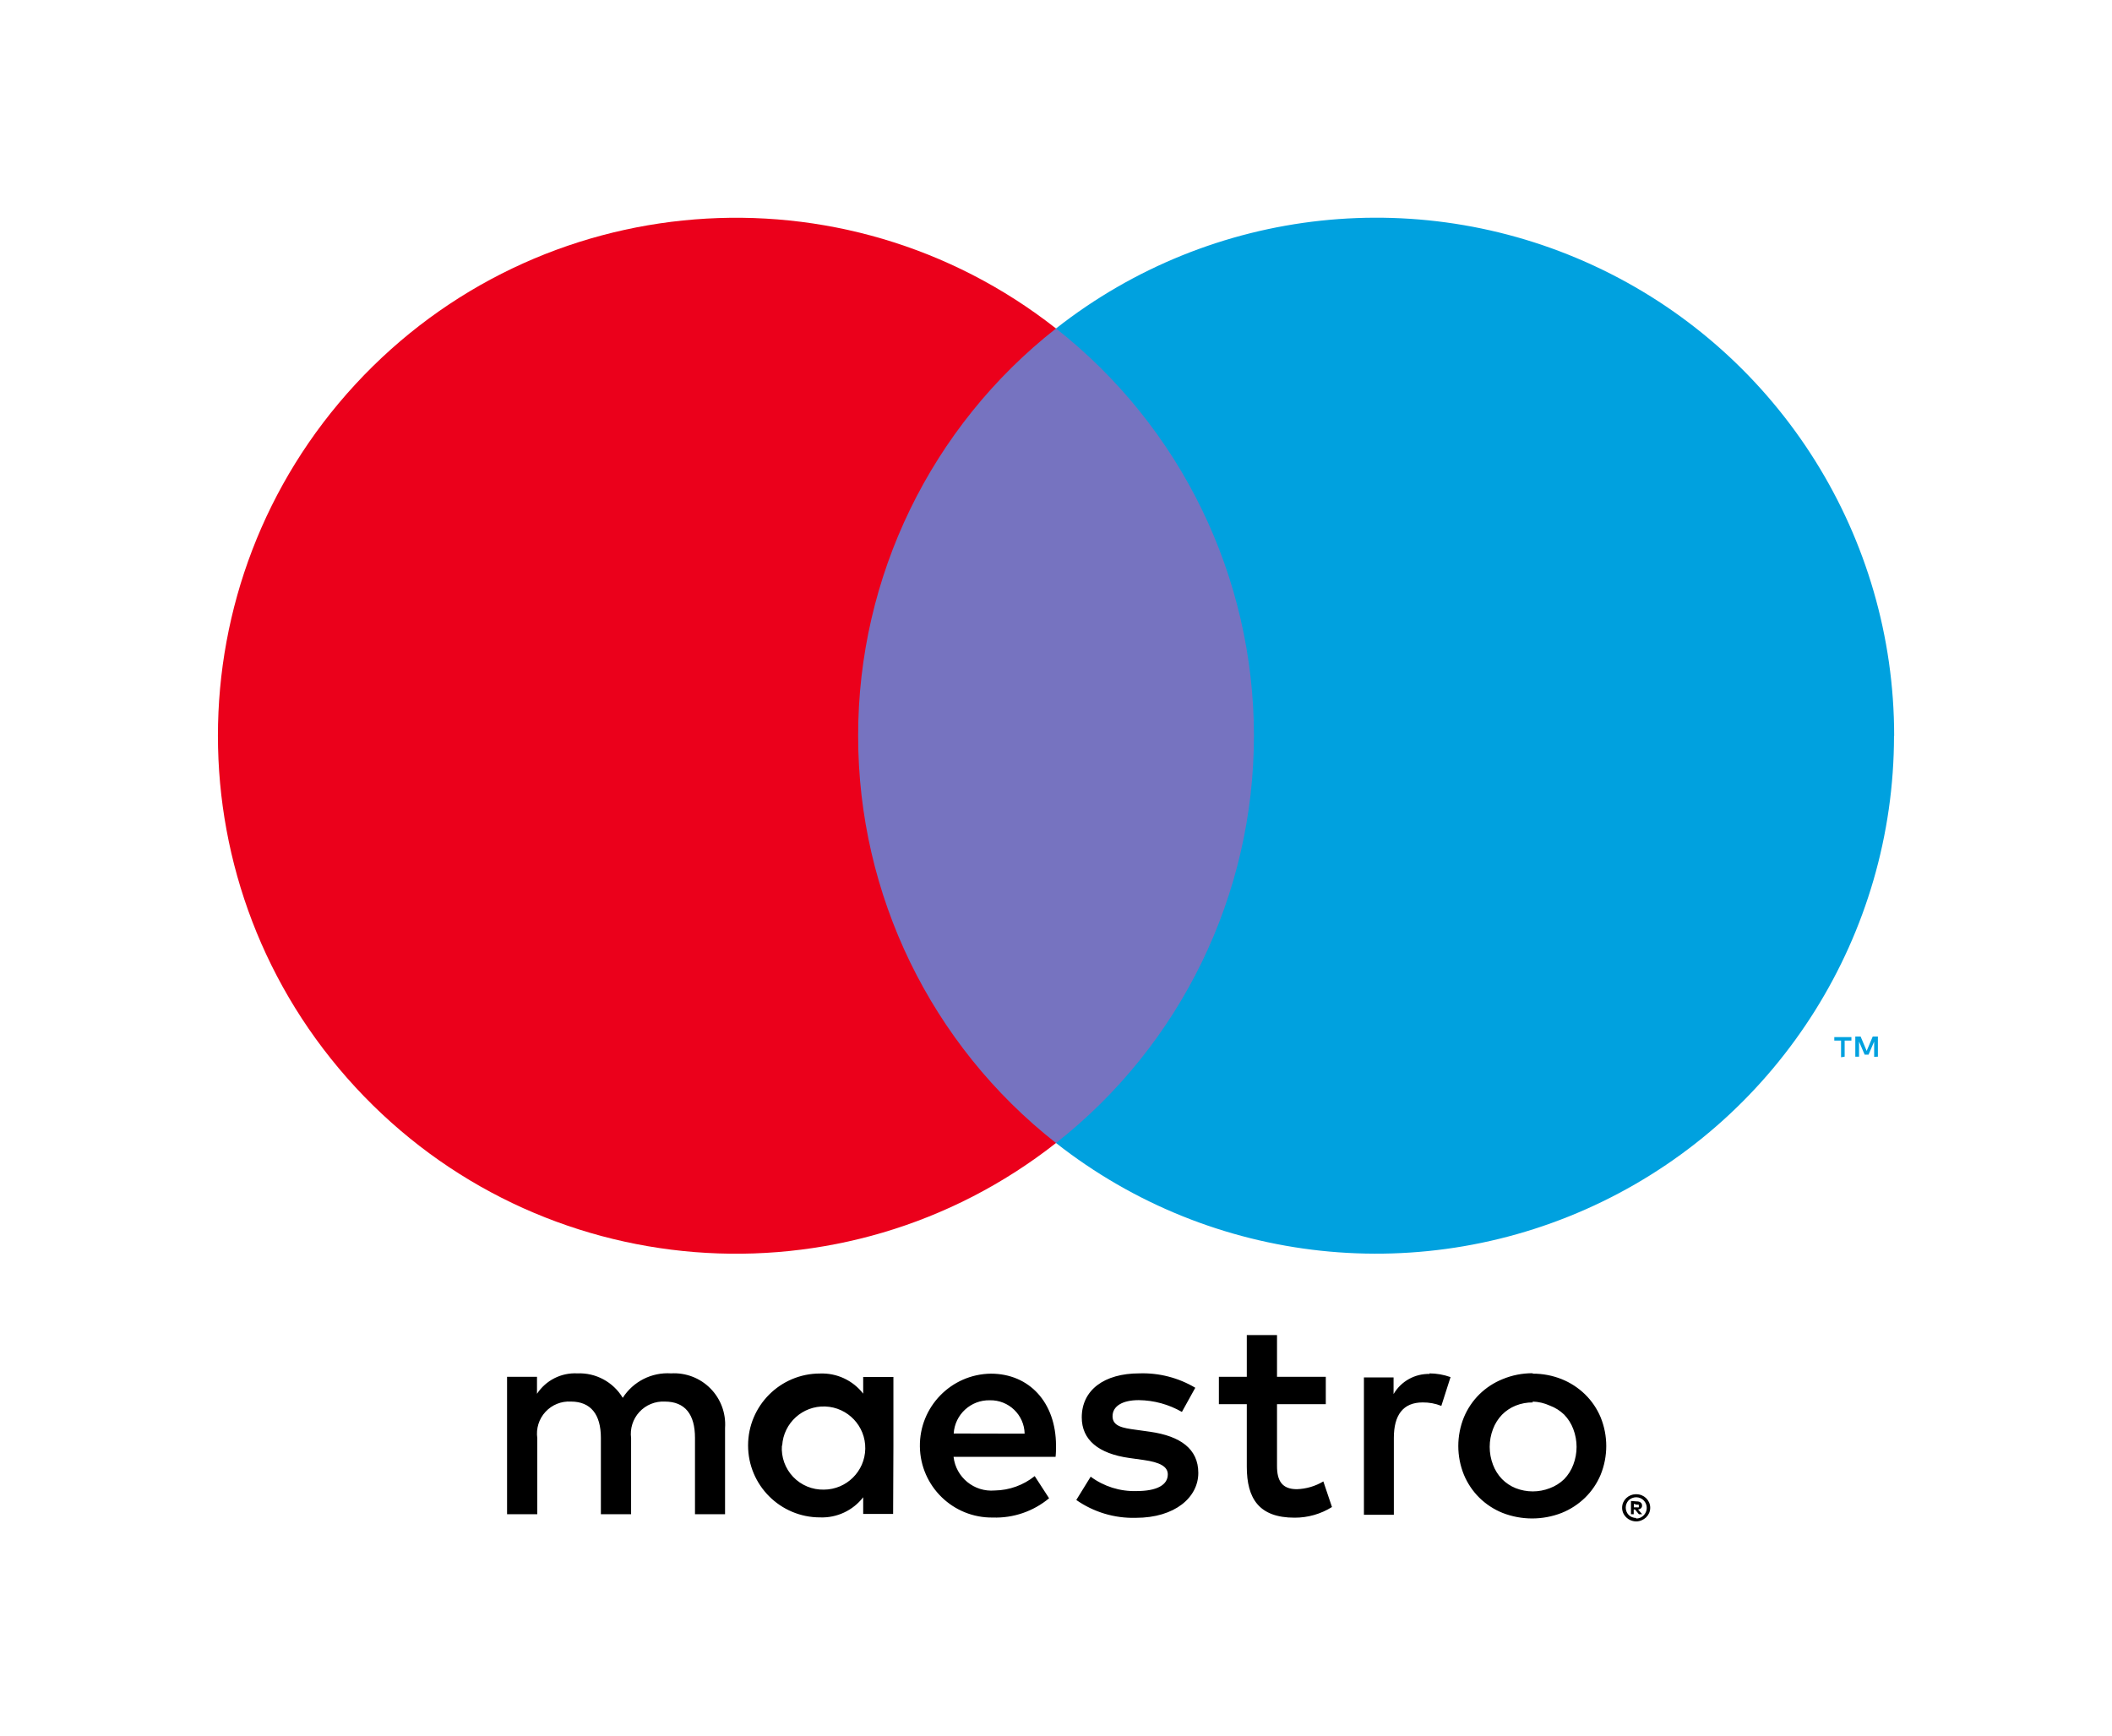
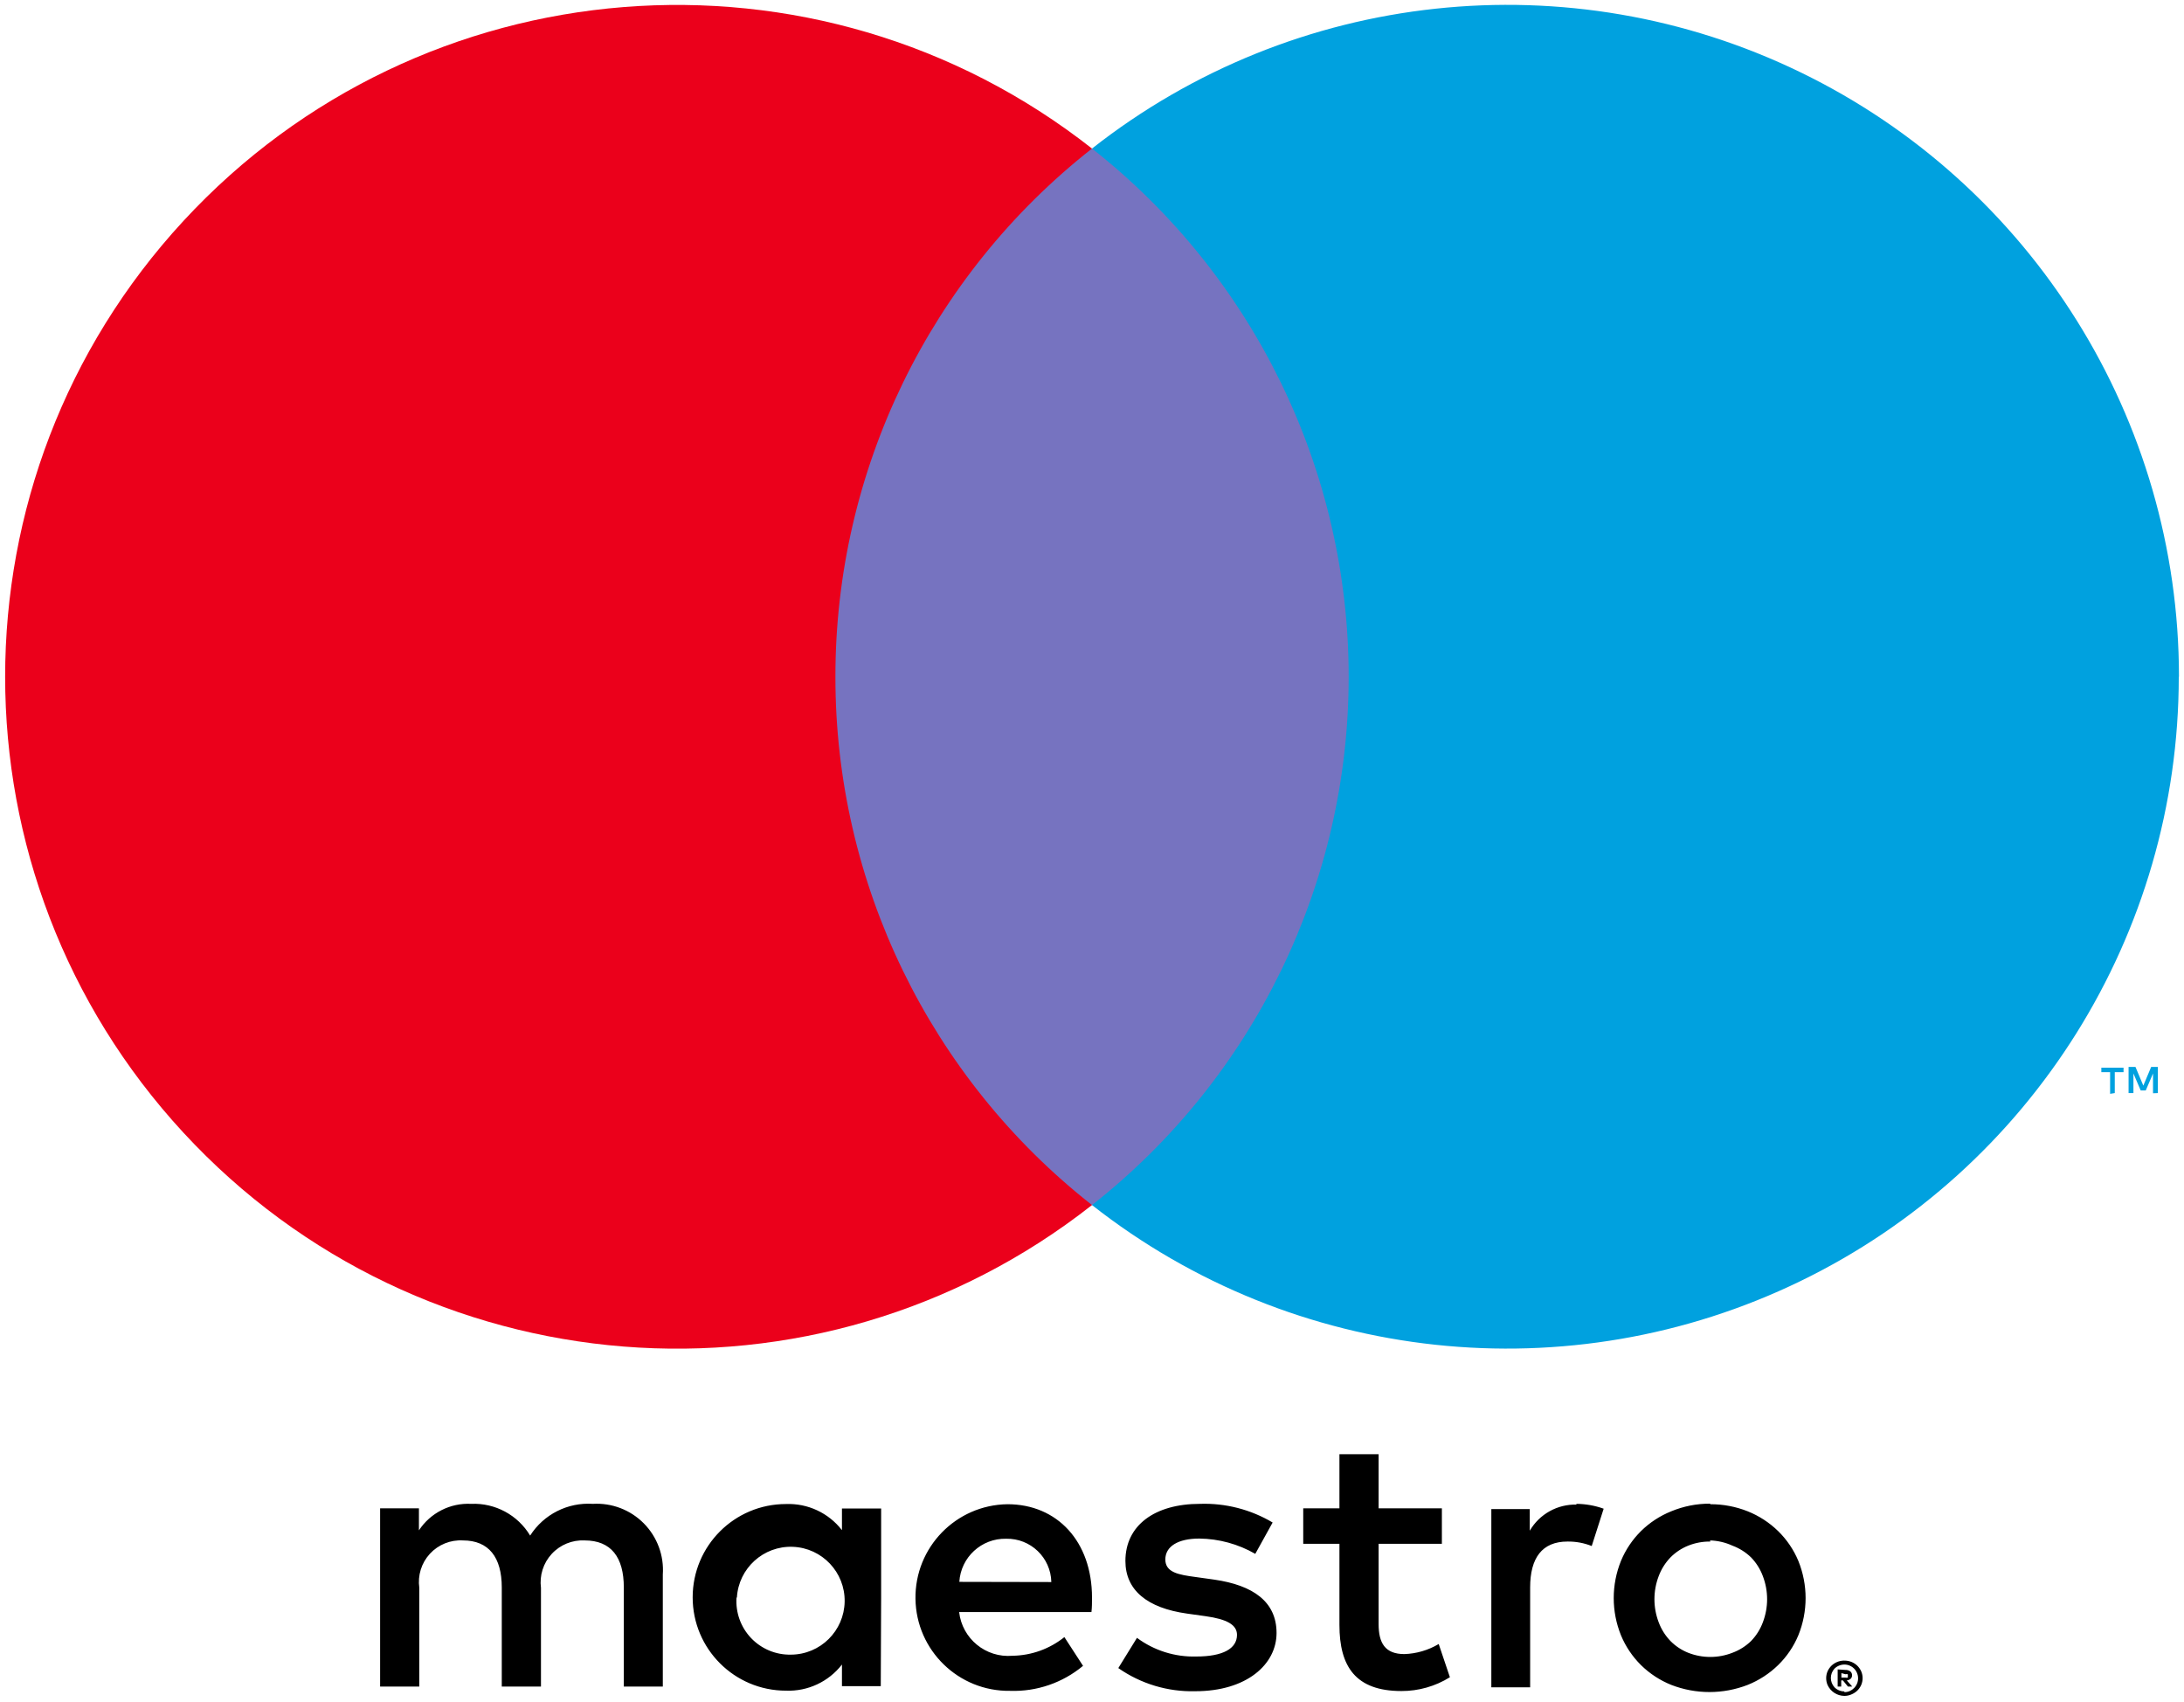
- <svg xmlns="http://www.w3.org/2000/svg" id="Layer_1" data-name="Layer 1" viewBox="0 0 146.78 120.64">
+ <svg xmlns="http://www.w3.org/2000/svg" id="Layer_1" data-name="Layer 1" viewBox="14.87 14.87 117.04 91.17">
  <defs>
    <style>.cls-1{fill:none;}.cls-2{fill:#7673c0;}.cls-3{fill:#eb001b;}.cls-4{fill:#00a1df;}</style>
  </defs>
  <rect class="cls-1" width="146.78" height="120.64" />
  <path d="M373,350.92v-6a3.55,3.55,0,0,0-3.75-3.79,3.7,3.7,0,0,0-3.36,1.7,3.51,3.51,0,0,0-3.16-1.7,3.16,3.16,0,0,0-2.8,1.42v-1.18h-2.08v9.55h2.1v-5.29a2.23,2.23,0,0,1,2.34-2.54c1.38,0,2.08.9,2.08,2.52v5.31h2.1v-5.29a2.25,2.25,0,0,1,2.34-2.54c1.42,0,2.1.9,2.1,2.52v5.31Zm11.7-4.77v-4.77H382.6v1.16a3.62,3.62,0,0,0-3-1.4,5,5,0,0,0,0,10,3.62,3.62,0,0,0,3-1.4v1.16h2.08Zm-7.73,0a2.89,2.89,0,1,1,2.9,3.06A2.86,2.86,0,0,1,376.95,346.15Zm52.17-5a5.38,5.38,0,0,1,2,.38,5,5,0,0,1,1.63,1.06,4.84,4.84,0,0,1,1.08,1.59,5.3,5.3,0,0,1,0,4,4.83,4.83,0,0,1-1.08,1.59,5,5,0,0,1-1.63,1.06,5.66,5.66,0,0,1-4.1,0,4.94,4.94,0,0,1-1.62-1.06,4.88,4.88,0,0,1-1.07-1.59,5.31,5.31,0,0,1,0-4,4.88,4.88,0,0,1,1.07-1.59,4.94,4.94,0,0,1,1.62-1.06A5.38,5.38,0,0,1,429.12,341.12Zm0,2a3.1,3.1,0,0,0-1.19.22,2.81,2.81,0,0,0-.95.63,2.93,2.93,0,0,0-.63,1,3.47,3.47,0,0,0,0,2.48,2.92,2.92,0,0,0,.63,1,2.8,2.8,0,0,0,.95.63,3.25,3.25,0,0,0,2.37,0,2.86,2.86,0,0,0,1-.63,2.9,2.9,0,0,0,.63-1,3.47,3.47,0,0,0,0-2.48,2.9,2.9,0,0,0-.63-1,2.86,2.86,0,0,0-1-.63A3.1,3.1,0,0,0,429.12,343.09ZM396,346.15c0-3-1.86-5-4.53-5a5,5,0,0,0,.14,10,5.8,5.8,0,0,0,3.91-1.34l-1-1.54a4.55,4.55,0,0,1-2.78,1,2.65,2.65,0,0,1-2.86-2.34h7.09C396,346.68,396,346.43,396,346.15Zm-7.11-.84A2.46,2.46,0,0,1,391.4,343a2.37,2.37,0,0,1,2.42,2.32Zm15.86-1.5a6.15,6.15,0,0,0-3-.82c-1.14,0-1.82.42-1.82,1.12s.72.82,1.62.94l1,.14c2.08.3,3.34,1.18,3.34,2.86s-1.6,3.12-4.35,3.12a6.89,6.89,0,0,1-4.13-1.24l1-1.62a5.09,5.09,0,0,0,3.18,1c1.42,0,2.18-.42,2.18-1.16,0-.54-.54-.84-1.68-1l-1-.14c-2.14-.3-3.3-1.26-3.3-2.82,0-1.9,1.56-3.06,4-3.06a7.14,7.14,0,0,1,3.89,1Zm10-.54h-3.39v4.31c0,1,.34,1.6,1.38,1.6a3.84,3.84,0,0,0,1.84-.54l.6,1.78a4.88,4.88,0,0,1-2.6.74c-2.46,0-3.32-1.32-3.32-3.54v-4.35h-1.94v-1.9h1.94v-2.9h2.1v2.9h3.39Zm7.19-2.14a4.44,4.44,0,0,1,1.48.26l-.64,2a3.38,3.38,0,0,0-1.3-.24c-1.36,0-2,.88-2,2.46v5.35h-2.08v-9.55h2.06v1.16a2.82,2.82,0,0,1,2.52-1.4Zm14.38,8.4a1,1,0,0,1,.38.07,1,1,0,0,1,.31.2,1,1,0,0,1,.21.3.93.93,0,0,1,0,.74,1,1,0,0,1-.21.3,1,1,0,0,1-.31.2.94.94,0,0,1-.38.08,1,1,0,0,1-.9-.58.94.94,0,0,1,0-.74,1,1,0,0,1,.21-.3,1,1,0,0,1,.31-.2A1,1,0,0,1,436.27,349.53Zm0,1.69a.71.71,0,0,0,.29-.06.75.75,0,0,0,.23-.16.74.74,0,0,0-.23-1.2.72.72,0,0,0-.29-.06.75.75,0,0,0-.29.06.73.73,0,0,0-.24.16.74.74,0,0,0,0,1,.74.74,0,0,0,.53.22Zm.06-1.19a.4.4,0,0,1,.26.08.25.25,0,0,1,.09.21.24.24,0,0,1-.07.18.35.35,0,0,1-.21.09l.29.33h-.23l-.27-.33h-.09v.33h-.19V350Zm-.22.17v.24h.22a.21.21,0,0,0,.12,0,.1.1,0,0,0,0-.09.1.1,0,0,0,0-.09.21.21,0,0,0-.12,0Z" transform="translate(-322.61 -245.68)" />
  <g id="_Group_" data-name="&lt;Group&gt;">
    <rect class="cls-2" x="57.64" y="22.83" width="31.5" height="56.61" />
    <path id="_Path_" data-name="&lt;Path&gt;" class="cls-3" d="M382.25,296.82A35.94,35.94,0,0,1,396,268.51a36,36,0,1,0,0,56.61A35.94,35.94,0,0,1,382.25,296.82Z" transform="translate(-322.61 -245.68)" />
    <path class="cls-4" d="M450.81,319.12V318h.47v-.24h-1.19V318h.47v1.16Zm2.31,0v-1.4h-.36l-.42,1-.42-1h-.37v1.4h.26v-1.05l.39.91h.27l.39-.91v1.06Z" transform="translate(-322.61 -245.68)" />
    <path class="cls-4" d="M454.24,296.82A36,36,0,0,1,396,325.12a36,36,0,0,0,0-56.61,36,36,0,0,1,58.25,28.3Z" transform="translate(-322.61 -245.68)" />
  </g>
</svg>
